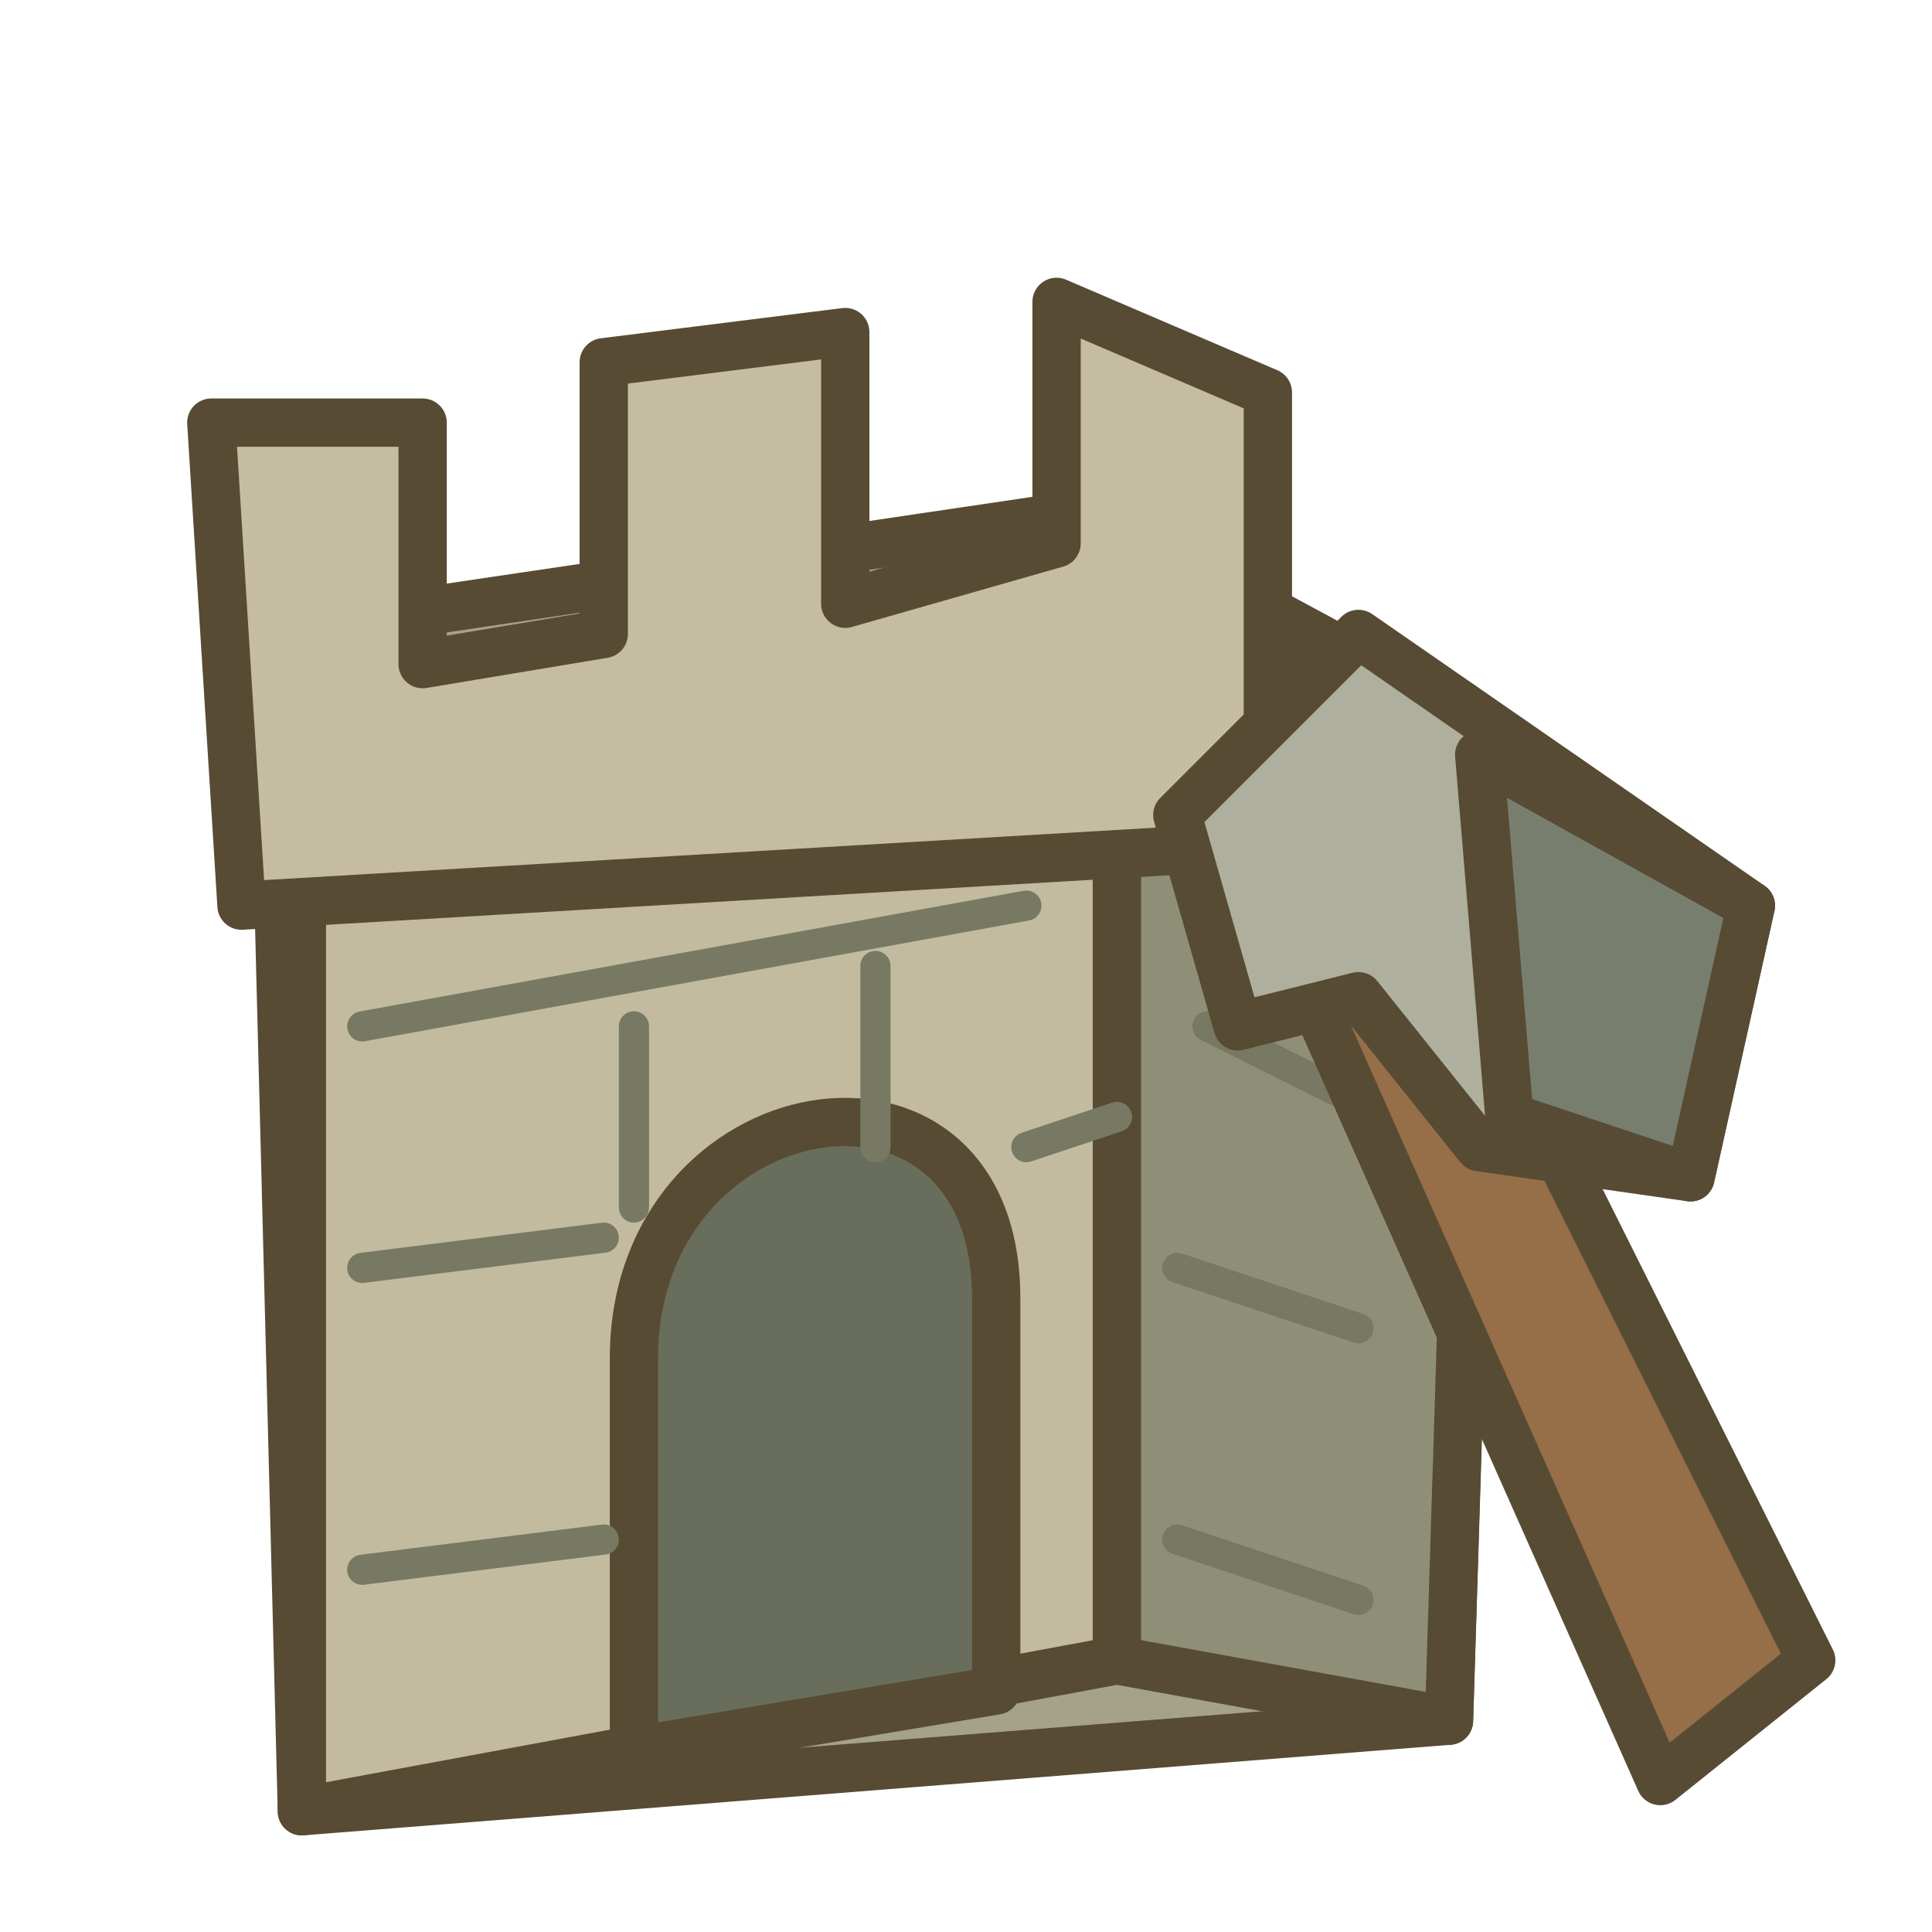
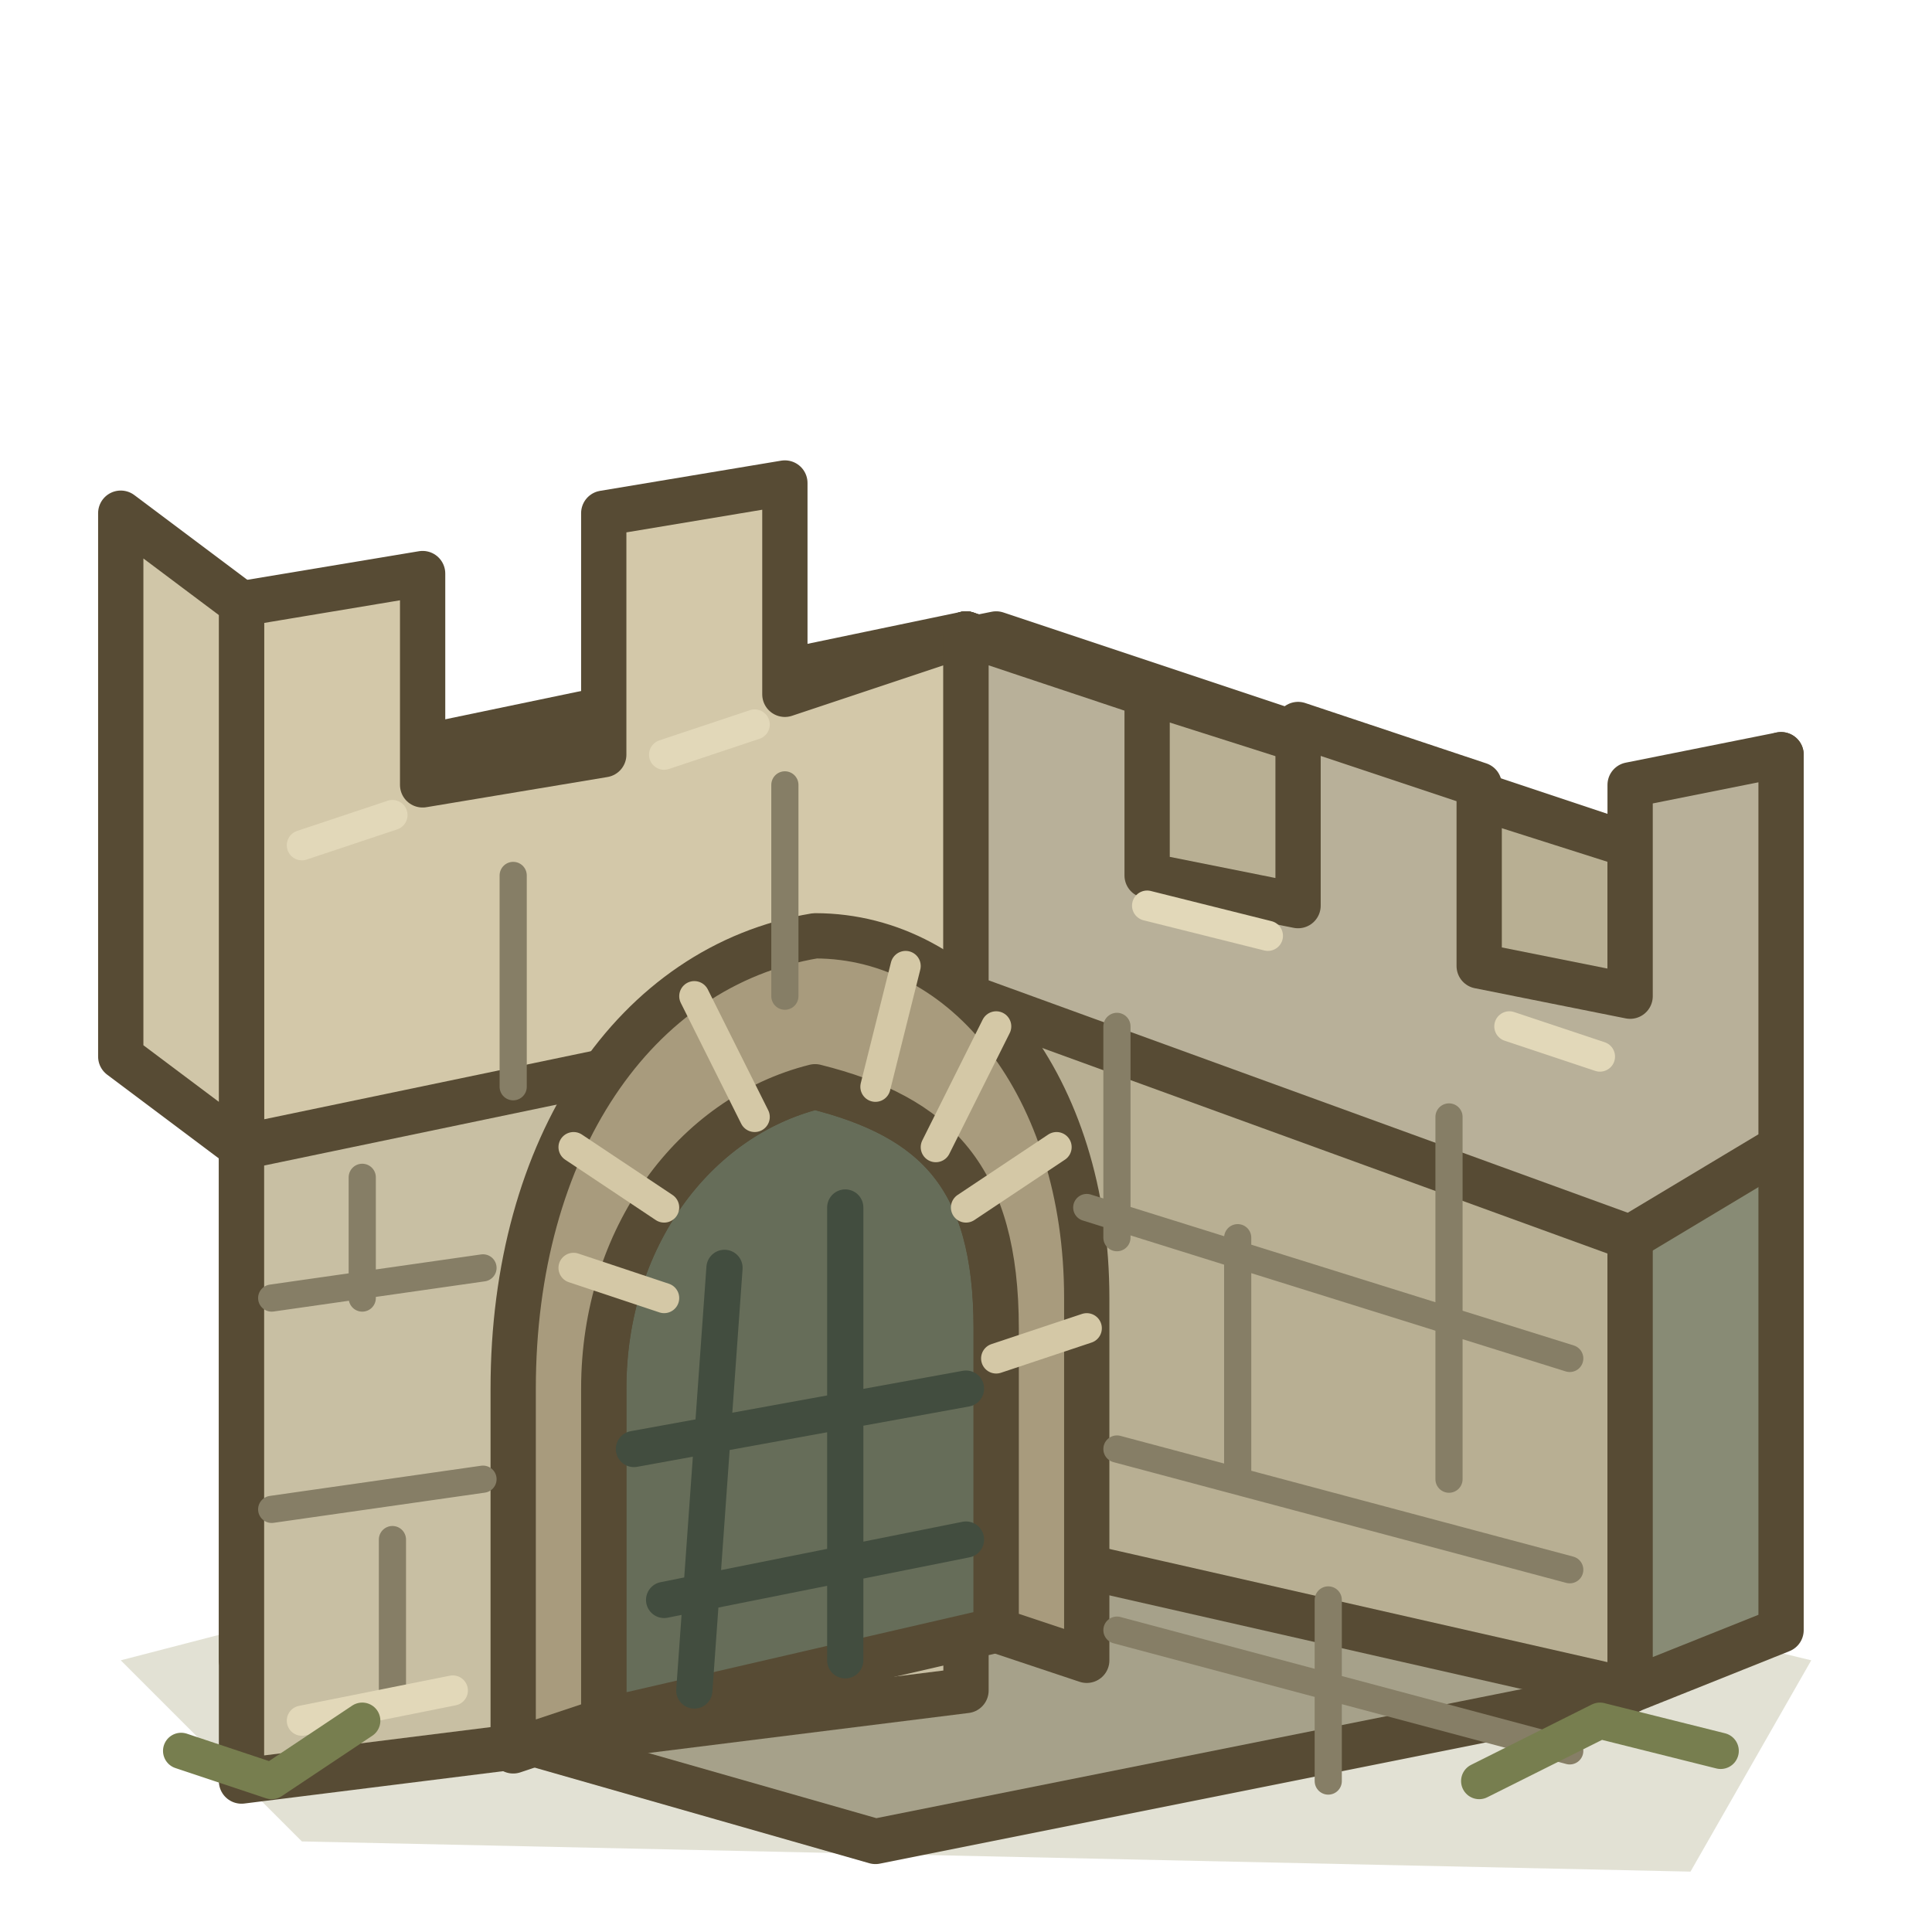
- <svg xmlns="http://www.w3.org/2000/svg" viewBox="0 0 64 64" fill="none" stroke="#574b34" stroke-width="1.6" stroke-linecap="round" stroke-linejoin="round">
-   <path fill="#a6a28a" d="m9 21 27-4 13 7-1 33-38 3Z" />
-   <path fill="#c2bba0" d="m10 24 27-4v35l-27 5Z" />
-   <path fill="#8f8f77" d="m37 20 12 5-1 32-11-2Z" />
-   <path fill="#c5bda1" d="M7 14h7v8l6-1v-9l8-1v9l7-2v-8l7 3v15L8 30Z" />
-   <path fill="#686e5b" d="M21 58V45c0-9 12-11 12-2v13Z" />
-   <path stroke="#787963" stroke-width="1" d="m12 34 22-4m-22 12 8-1m14-3 3-1m-25 15 8-1m1-17v6m8-8v6m11-4 6 3m-7 5 6 2m-6 7 6 2" />
-   <path fill="#966e47" d="m43 32 5-1 12 24-5 4Z" />
-   <path fill="#aeb09d" d="m39 27 6-6 13 9-2 9-7-1-4-5-4 1Z" />
-   <path fill="#777e6e" d="m49 25 9 5-2 9-6-2Z" />
+ <svg xmlns="http://www.w3.org/2000/svg" viewBox="0 0 64 64" fill="none" stroke="#574b34" stroke-width="1.5" stroke-linecap="round" stroke-linejoin="round">
+   <path fill="#acaa85" stroke="none" opacity=".35" d="m4 55 27-7 29 7-4 7-46-1Z" />
+   <path fill="#a6a18a" d="m8 26 25-5 21 7v28l-25 5-21-6Z" />
+   <path fill="#c8bfa3" d="m8 26 24-5v35L8 59Z" />
+   <path fill="#b8af93" d="m32 21 22 7v28l-22-5Z" />
+   <path fill="#888b75" d="m54 28 5-3v29l-5 2Z" />
+   <path fill="#d3c8a9" d="m8 20 6-1v7l6-1v-8l6-1v7l6-2v12L8 38Z" />
+   <path fill="#b8b099" d="m32 21 6 2v6l5 1v-6l6 2v6l5 1v-7l5-1v13l-5 3-22-8Z" />
+   <path fill="#d0c6a8" d="m8 20-4-3v18l4 3Z" />
+   <path fill="#666d59" d="M20 57V46c0-5 3-9 7-10 4 1 6 3 6 8v10Z" />
+   <path fill="#a89b7d" d="m17 58 3-1V46c0-5 3-9 7-10 4 1 6 3 6 8v10l3 1V43c0-7-4-12-9-12-6 1-10 7-10 15Z" />
+   <path stroke="#d4c8a6" stroke-width="1" d="m19 42 3 1m-3-5 3 2m1-7 2 4m5-5-1 4m4-2-2 4m4 0-3 2m4 4-3 1" />
+   <path stroke="#424d3f" stroke-width="1.2" d="m24 42-1 14m5-16v15m-7-7 11-2m-10 7 10-2" />
+   <path stroke="#867e66" stroke-width=".9" d="m9 43 7-1m-7 8 7-1m-4-10v4m1 8v5m23-16 16 5m-15 3 15 4m-15 2 15 4m-11-17v8m7-6v6m-4 4v6m-27-30v7m9-10v7m11 1v7m11-4v6" />
+   <path stroke="#e2d8b9" stroke-width="1" d="m10 28 3-1m9-2 3-1m13 6 4 1m8 3 3 1m-43 22 5-1" />
+   <path stroke="#777e4f" stroke-width="1.2" d="m6 58 3 1 3-2m37 2 4-2 4 1" />
</svg>
